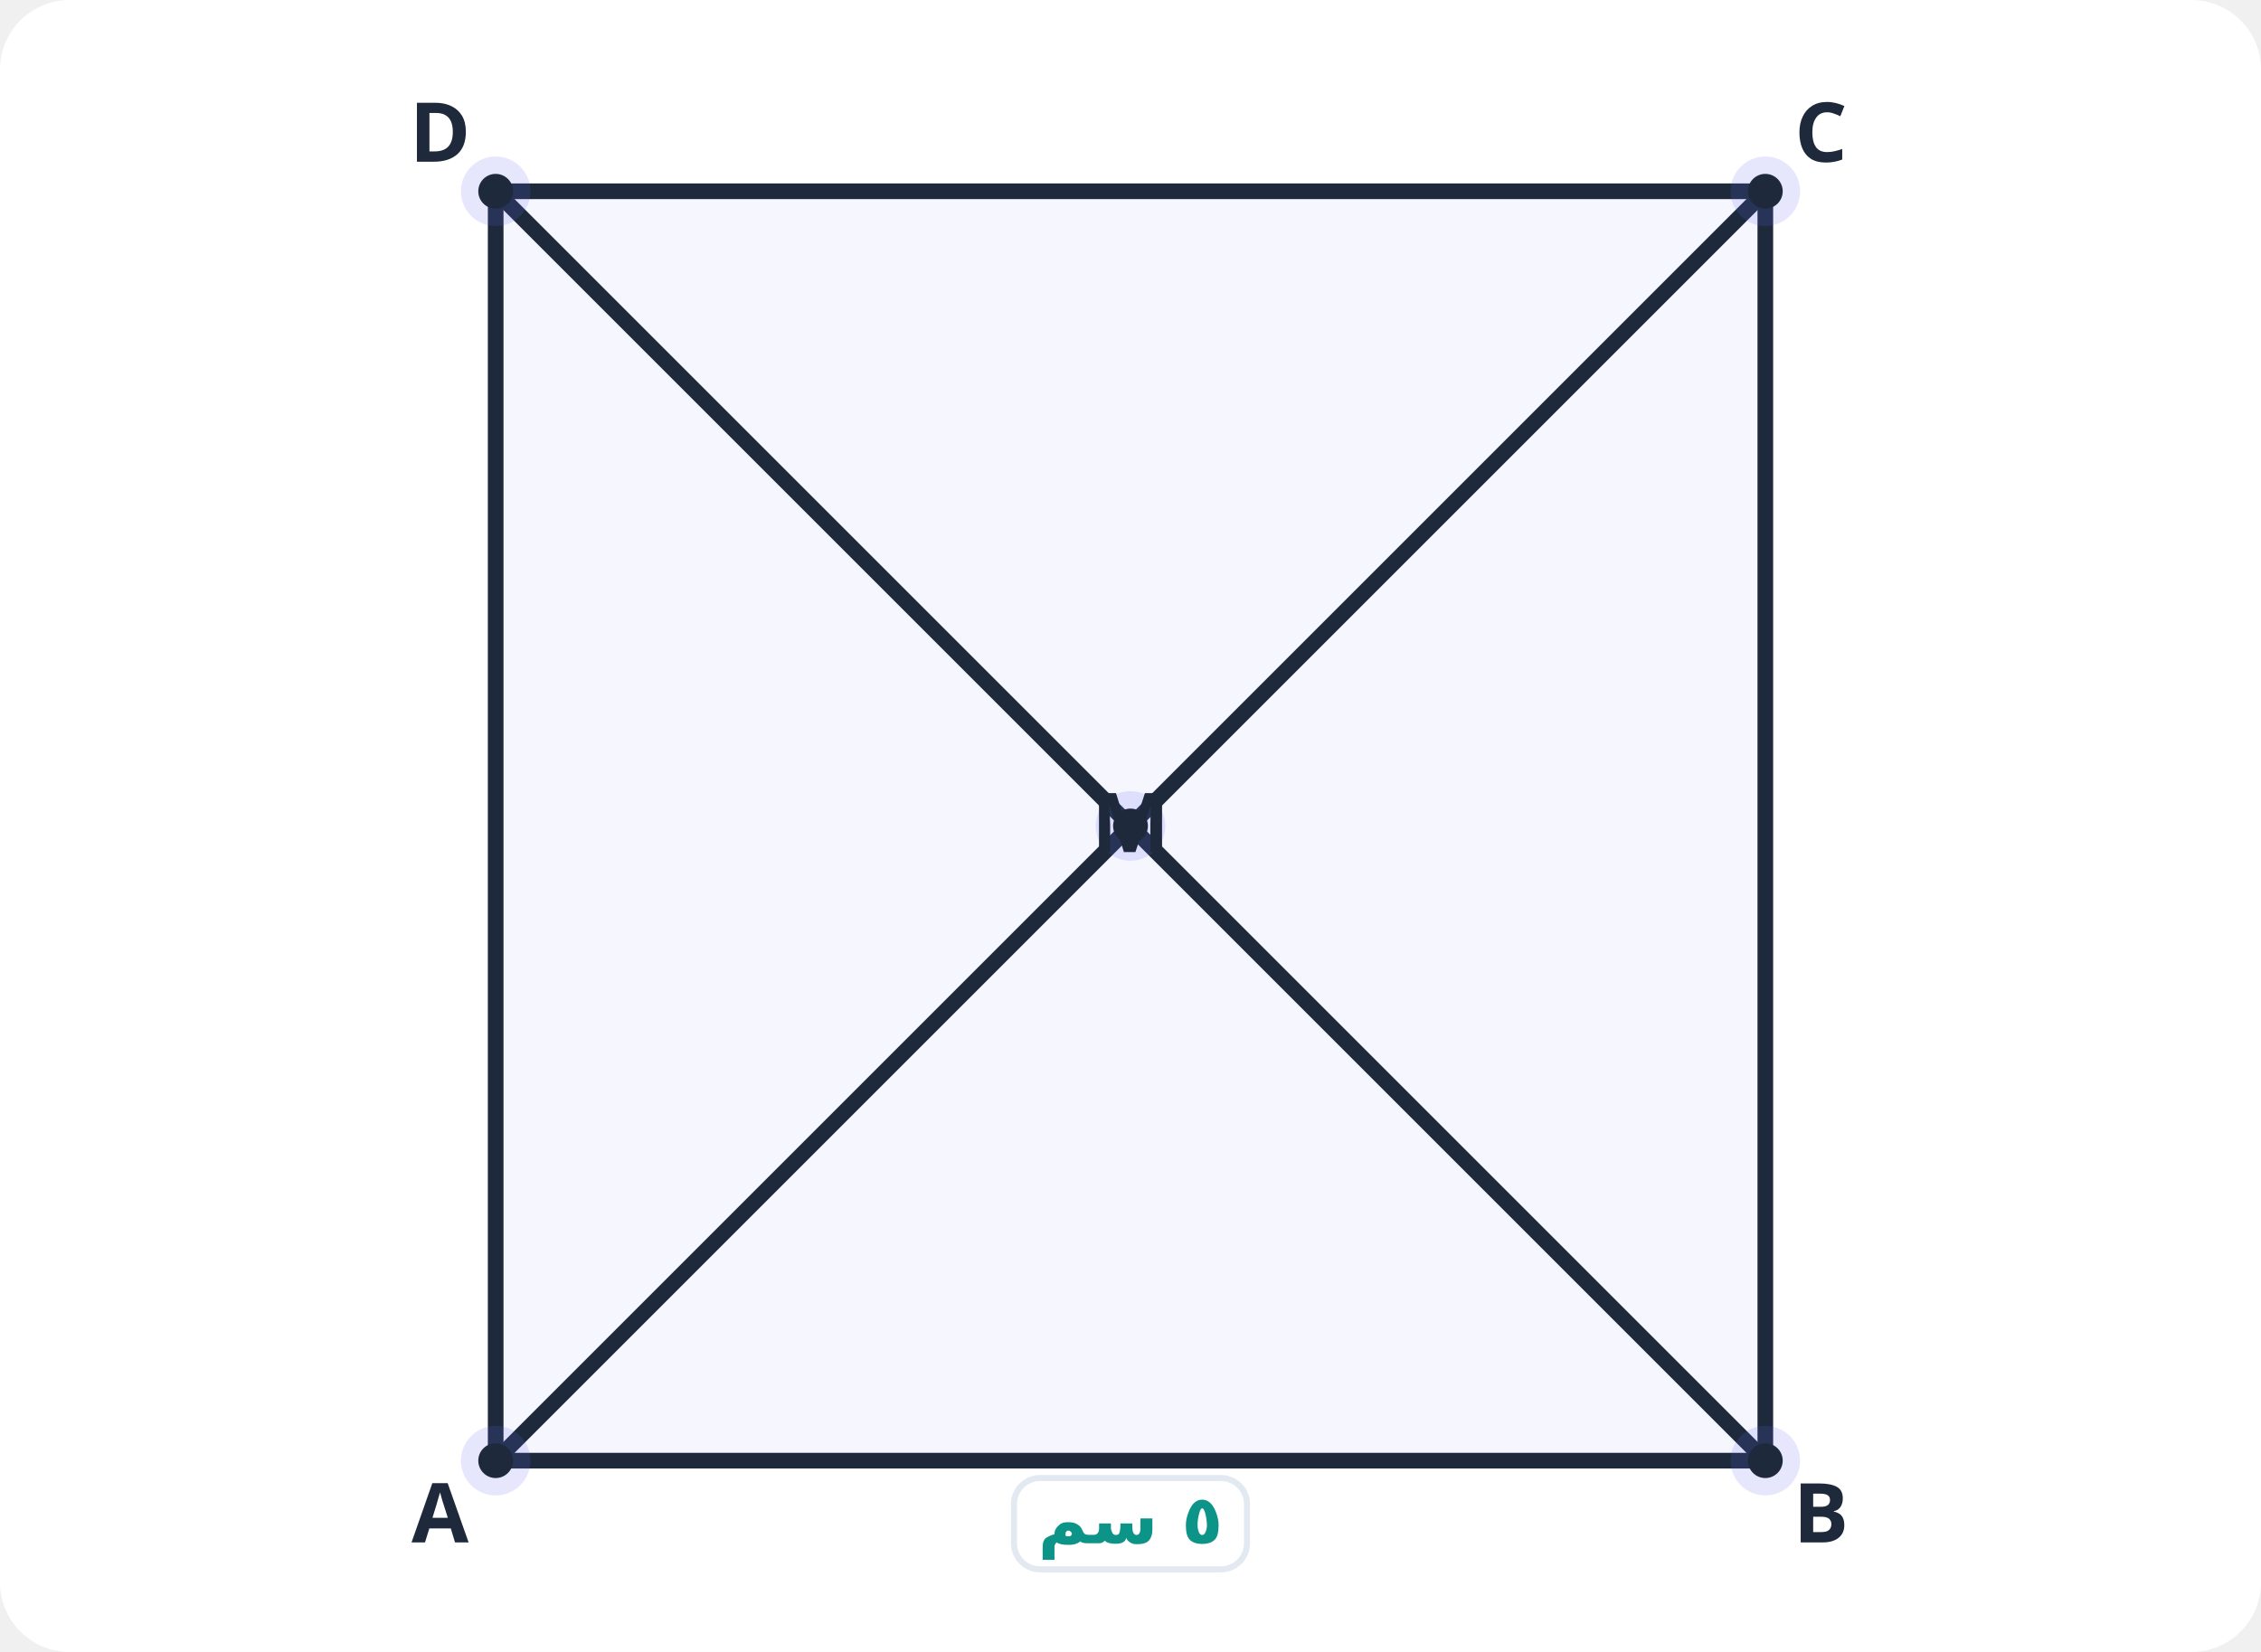
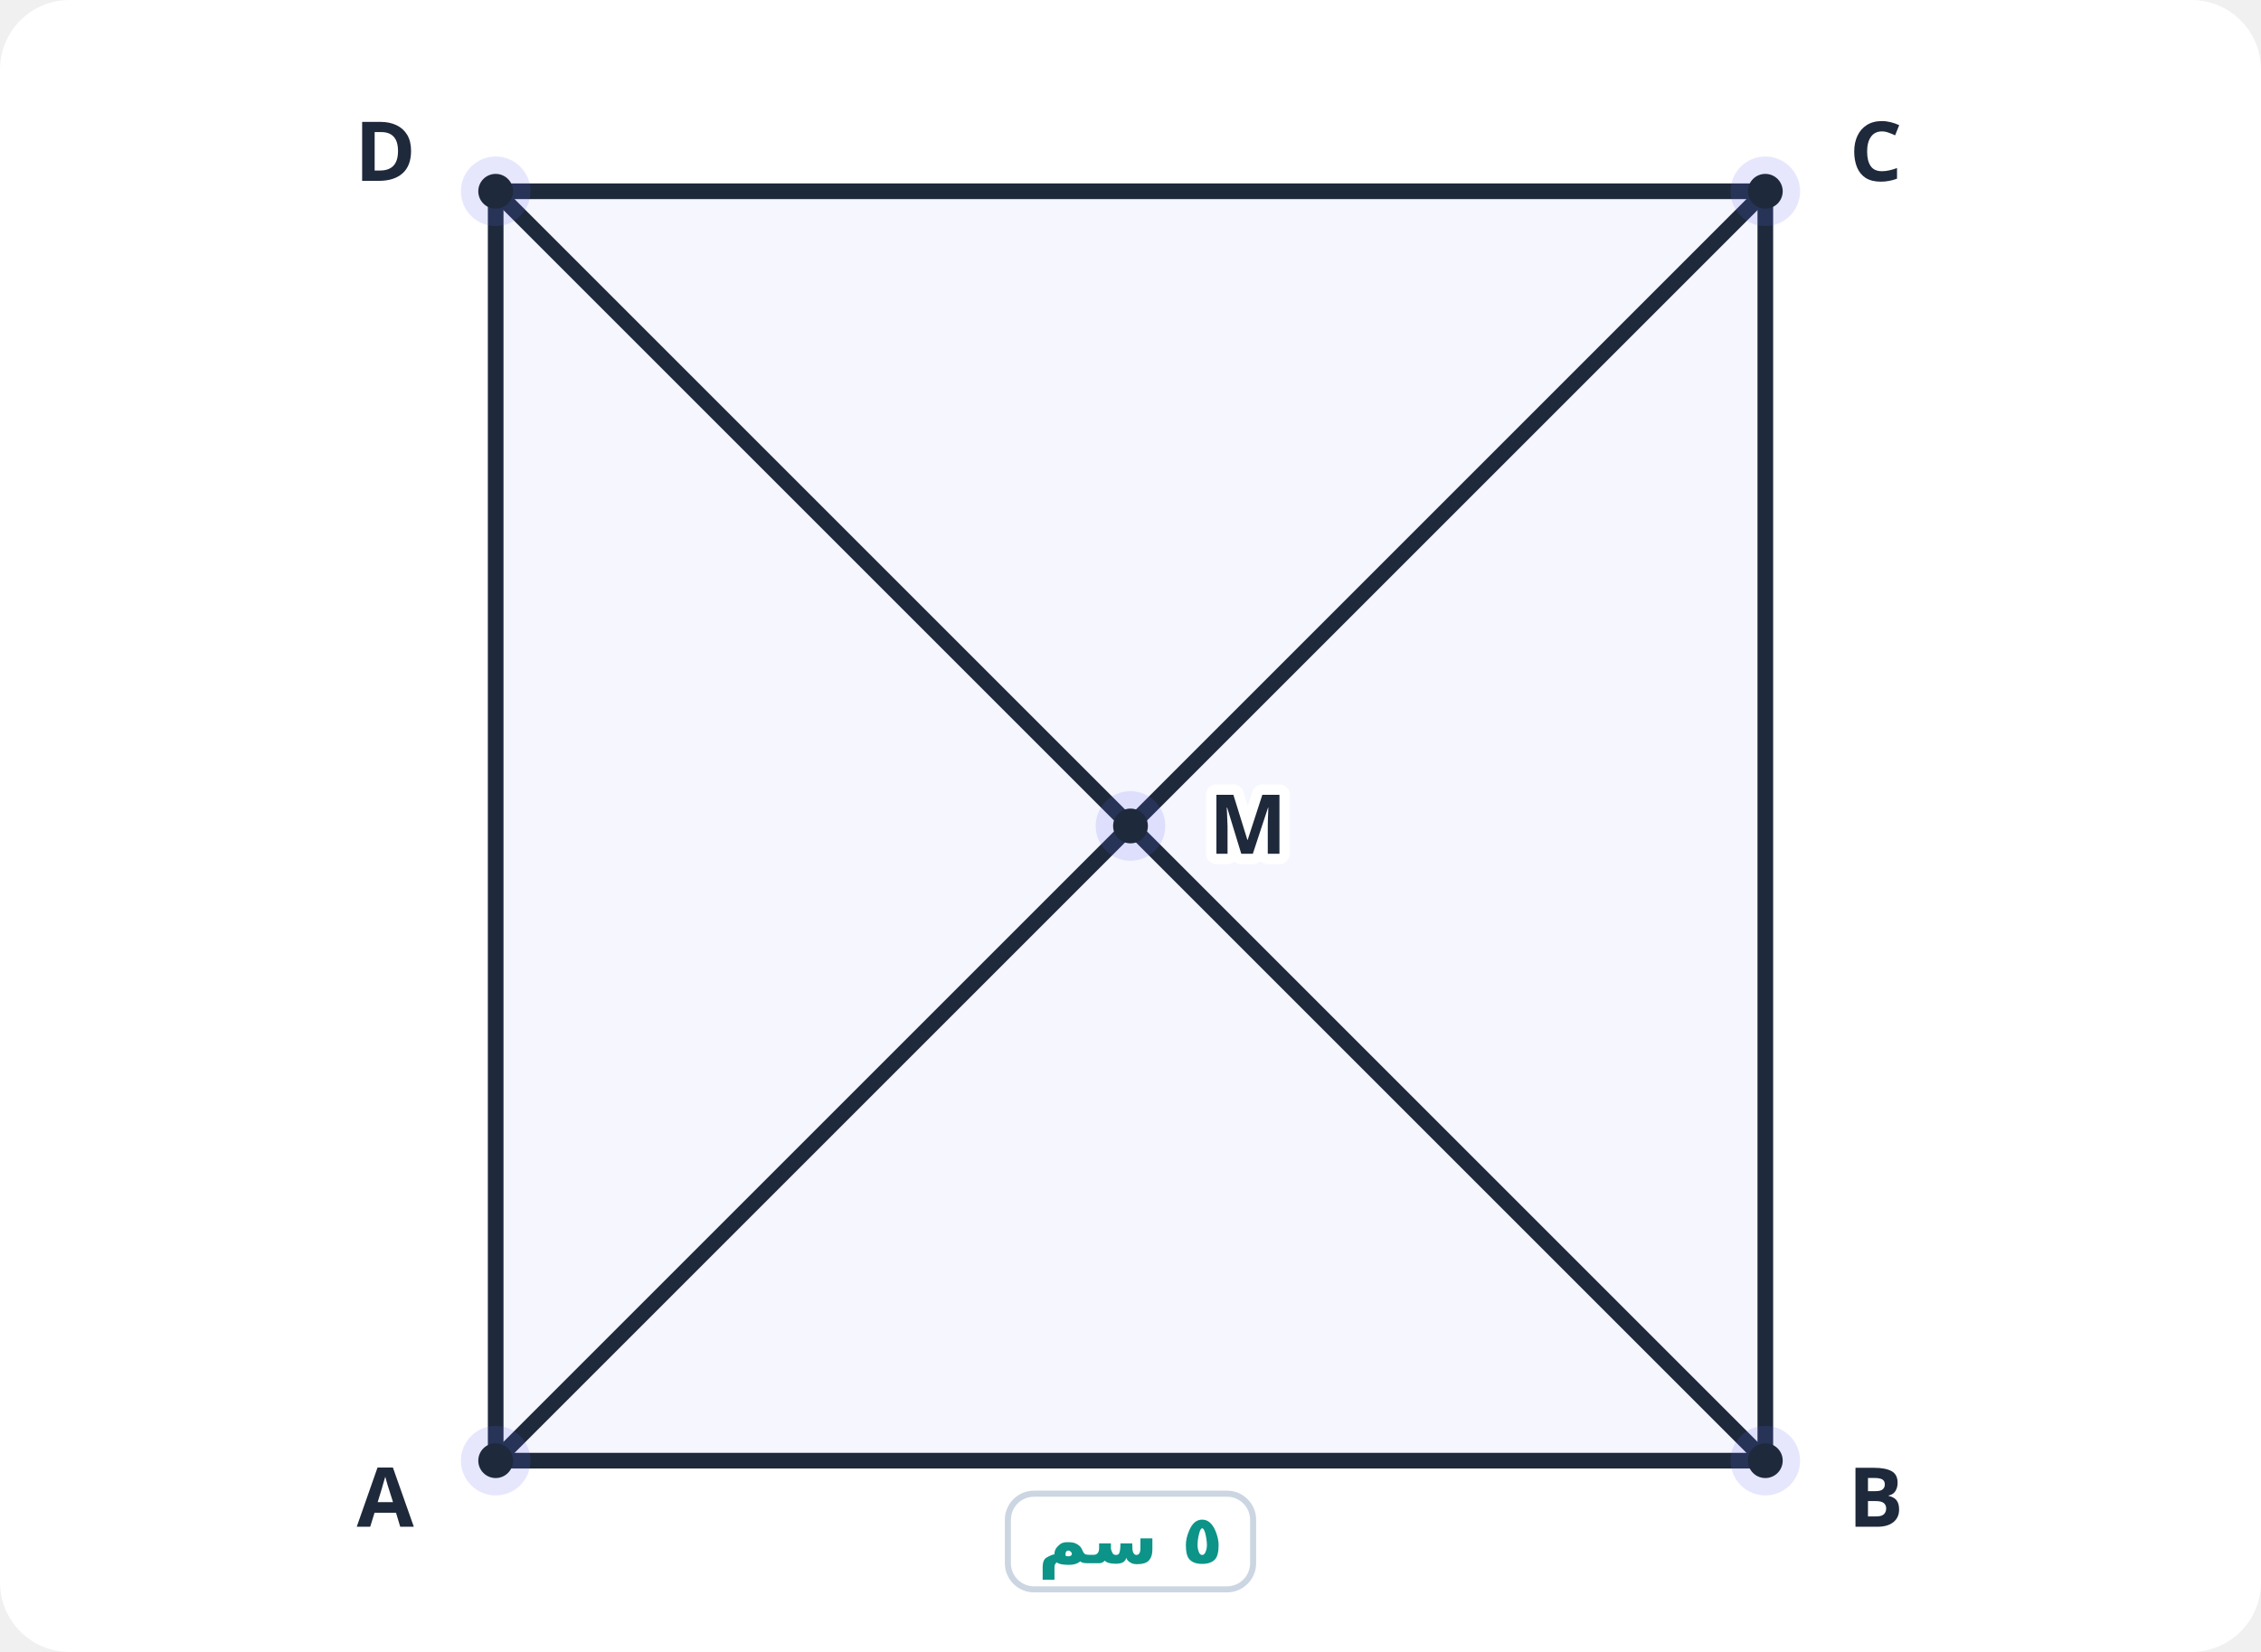
<svg xmlns="http://www.w3.org/2000/svg" viewBox="0 0 260 190" class="w-full h-auto select-none">
  <rect x="0" y="0" width="260" height="190" rx="8" fill="#FFFFFF" />
  <g class="geometry-surface-tints">
    <polygon points="57.0,168.0 203.0,168.0 203.0,22.0 57.0,22.0" fill="#6366F1" fill-opacity="0.06" stroke="none" />
  </g>
  <line x1="57" y1="168" x2="203" y2="168" stroke="#1E293B" stroke-width="1.8" stroke-linecap="round" />
-   <rect x="116.6" y="170.0" width="26.8" height="10.5" rx="3" fill="#FFFFFF" stroke="#E2E8F0" stroke-width="0.7" opacity="0.95" />
-   <text x="130.0" y="177.5" text-anchor="middle" font-size="7.8" font-weight="800" font-family="system-ui, sans-serif" fill="#0D9488">٥ سم</text>
  <line x1="203" y1="168" x2="203" y2="22" stroke="#1E293B" stroke-width="1.8" stroke-linecap="round" />
  <line x1="203" y1="22" x2="57" y2="22" stroke="#1E293B" stroke-width="1.8" stroke-linecap="round" />
  <line x1="57" y1="22" x2="57" y2="168" stroke="#1E293B" stroke-width="1.8" stroke-linecap="round" />
  <line x1="57" y1="168" x2="203" y2="22" stroke="#1E293B" stroke-width="1.8" stroke-linecap="round" />
  <line x1="203" y1="168" x2="57" y2="22" stroke="#1E293B" stroke-width="1.8" stroke-linecap="round" />
  <circle cx="57" cy="168" r="4" fill="#6366F1" fill-opacity="0.16" />
  <circle cx="57" cy="168" r="2" fill="#1E293B" />
-   <text x="50.6" y="177.4" text-anchor="middle" font-size="9.5" font-weight="900" font-family="system-ui, sans-serif" fill="#1E293B">A</text>
+   <text x="44.3" y="175.6" text-anchor="middle" font-size="9.5" font-weight="900" font-family="system-ui, sans-serif" fill="#1E293B" paint-order="stroke" stroke="#ffffff" stroke-width="2.4" stroke-linejoin="round">A</text>
  <circle cx="203" cy="168" r="4" fill="#6366F1" fill-opacity="0.16" />
  <circle cx="203" cy="168" r="2" fill="#1E293B" />
-   <text x="209.4" y="177.4" text-anchor="middle" font-size="9.5" font-weight="900" font-family="system-ui, sans-serif" fill="#1E293B">B</text>
+   <text x="215.7" y="175.6" text-anchor="middle" font-size="9.5" font-weight="900" font-family="system-ui, sans-serif" fill="#1E293B" paint-order="stroke" stroke="#ffffff" stroke-width="2.4" stroke-linejoin="round">B</text>
  <circle cx="203" cy="22" r="4" fill="#6366F1" fill-opacity="0.16" />
  <circle cx="203" cy="22" r="2" fill="#1E293B" />
-   <text x="209.4" y="18.6" text-anchor="middle" font-size="9.5" font-weight="900" font-family="system-ui, sans-serif" fill="#1E293B">C</text>
+   <text x="215.7" y="20.8" text-anchor="middle" font-size="9.5" font-weight="900" font-family="system-ui, sans-serif" fill="#1E293B" paint-order="stroke" stroke="#ffffff" stroke-width="2.4" stroke-linejoin="round">C</text>
  <circle cx="57" cy="22" r="4" fill="#6366F1" fill-opacity="0.16" />
  <circle cx="57" cy="22" r="2" fill="#1E293B" />
-   <text x="50.6" y="18.6" text-anchor="middle" font-size="9.5" font-weight="900" font-family="system-ui, sans-serif" fill="#1E293B">D</text>
+   <text x="44.3" y="20.8" text-anchor="middle" font-size="9.5" font-weight="900" font-family="system-ui, sans-serif" fill="#1E293B" paint-order="stroke" stroke="#ffffff" stroke-width="2.4" stroke-linejoin="round">D</text>
  <circle cx="130" cy="95" r="4" fill="#6366F1" fill-opacity="0.16" />
  <circle cx="130" cy="95" r="2" fill="#1E293B" />
-   <text x="130.0" y="98.0" text-anchor="middle" font-size="9.5" font-weight="900" font-family="system-ui, sans-serif" fill="#1E293B">M</text>
+   <text x="143.5" y="98.2" text-anchor="middle" font-size="9.5" font-weight="900" font-family="system-ui, sans-serif" fill="#1E293B" paint-order="stroke" stroke="#ffffff" stroke-width="2.4" stroke-linejoin="round">M</text>
+   <rect x="115.9" y="171.8" width="28.2" height="11" rx="3" fill="#FFFFFF" stroke="#CBD5E1" stroke-width="0.7" opacity="0.97" />
+   <text x="130.0" y="179.8" text-anchor="middle" font-size="7.8" font-weight="800" font-family="system-ui, sans-serif" fill="#0D9488">٥ سم</text>
</svg>
